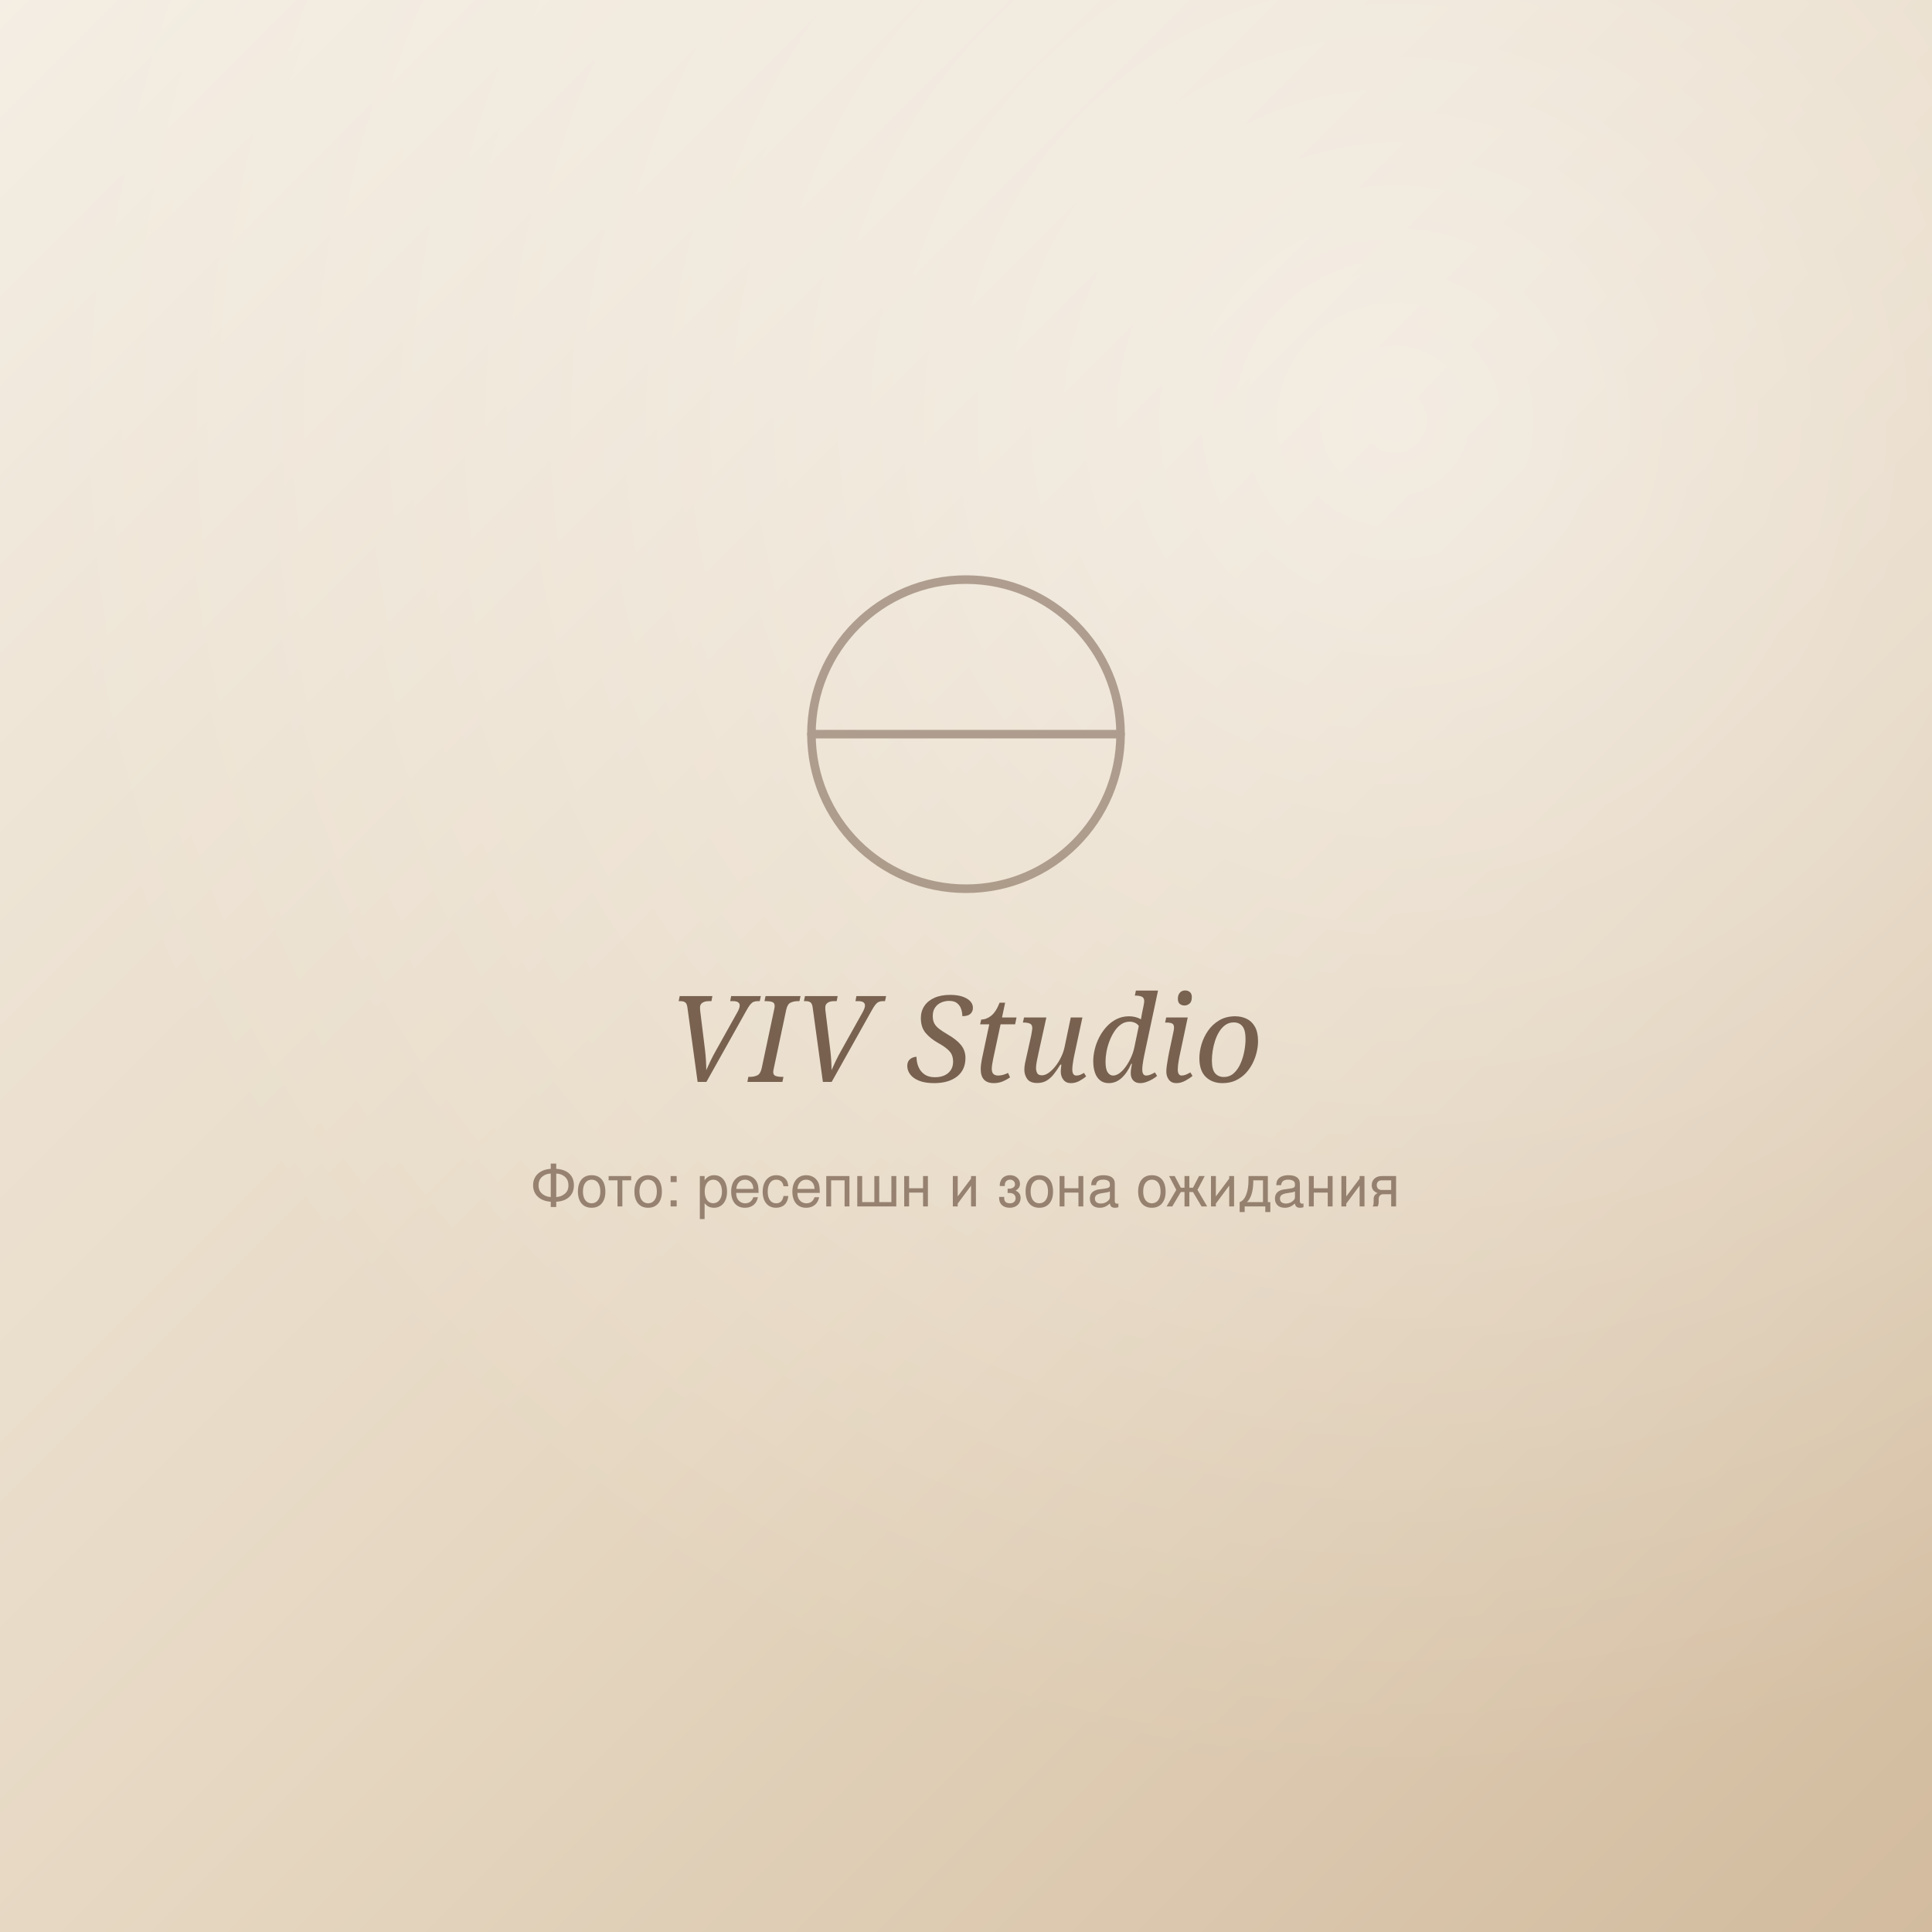
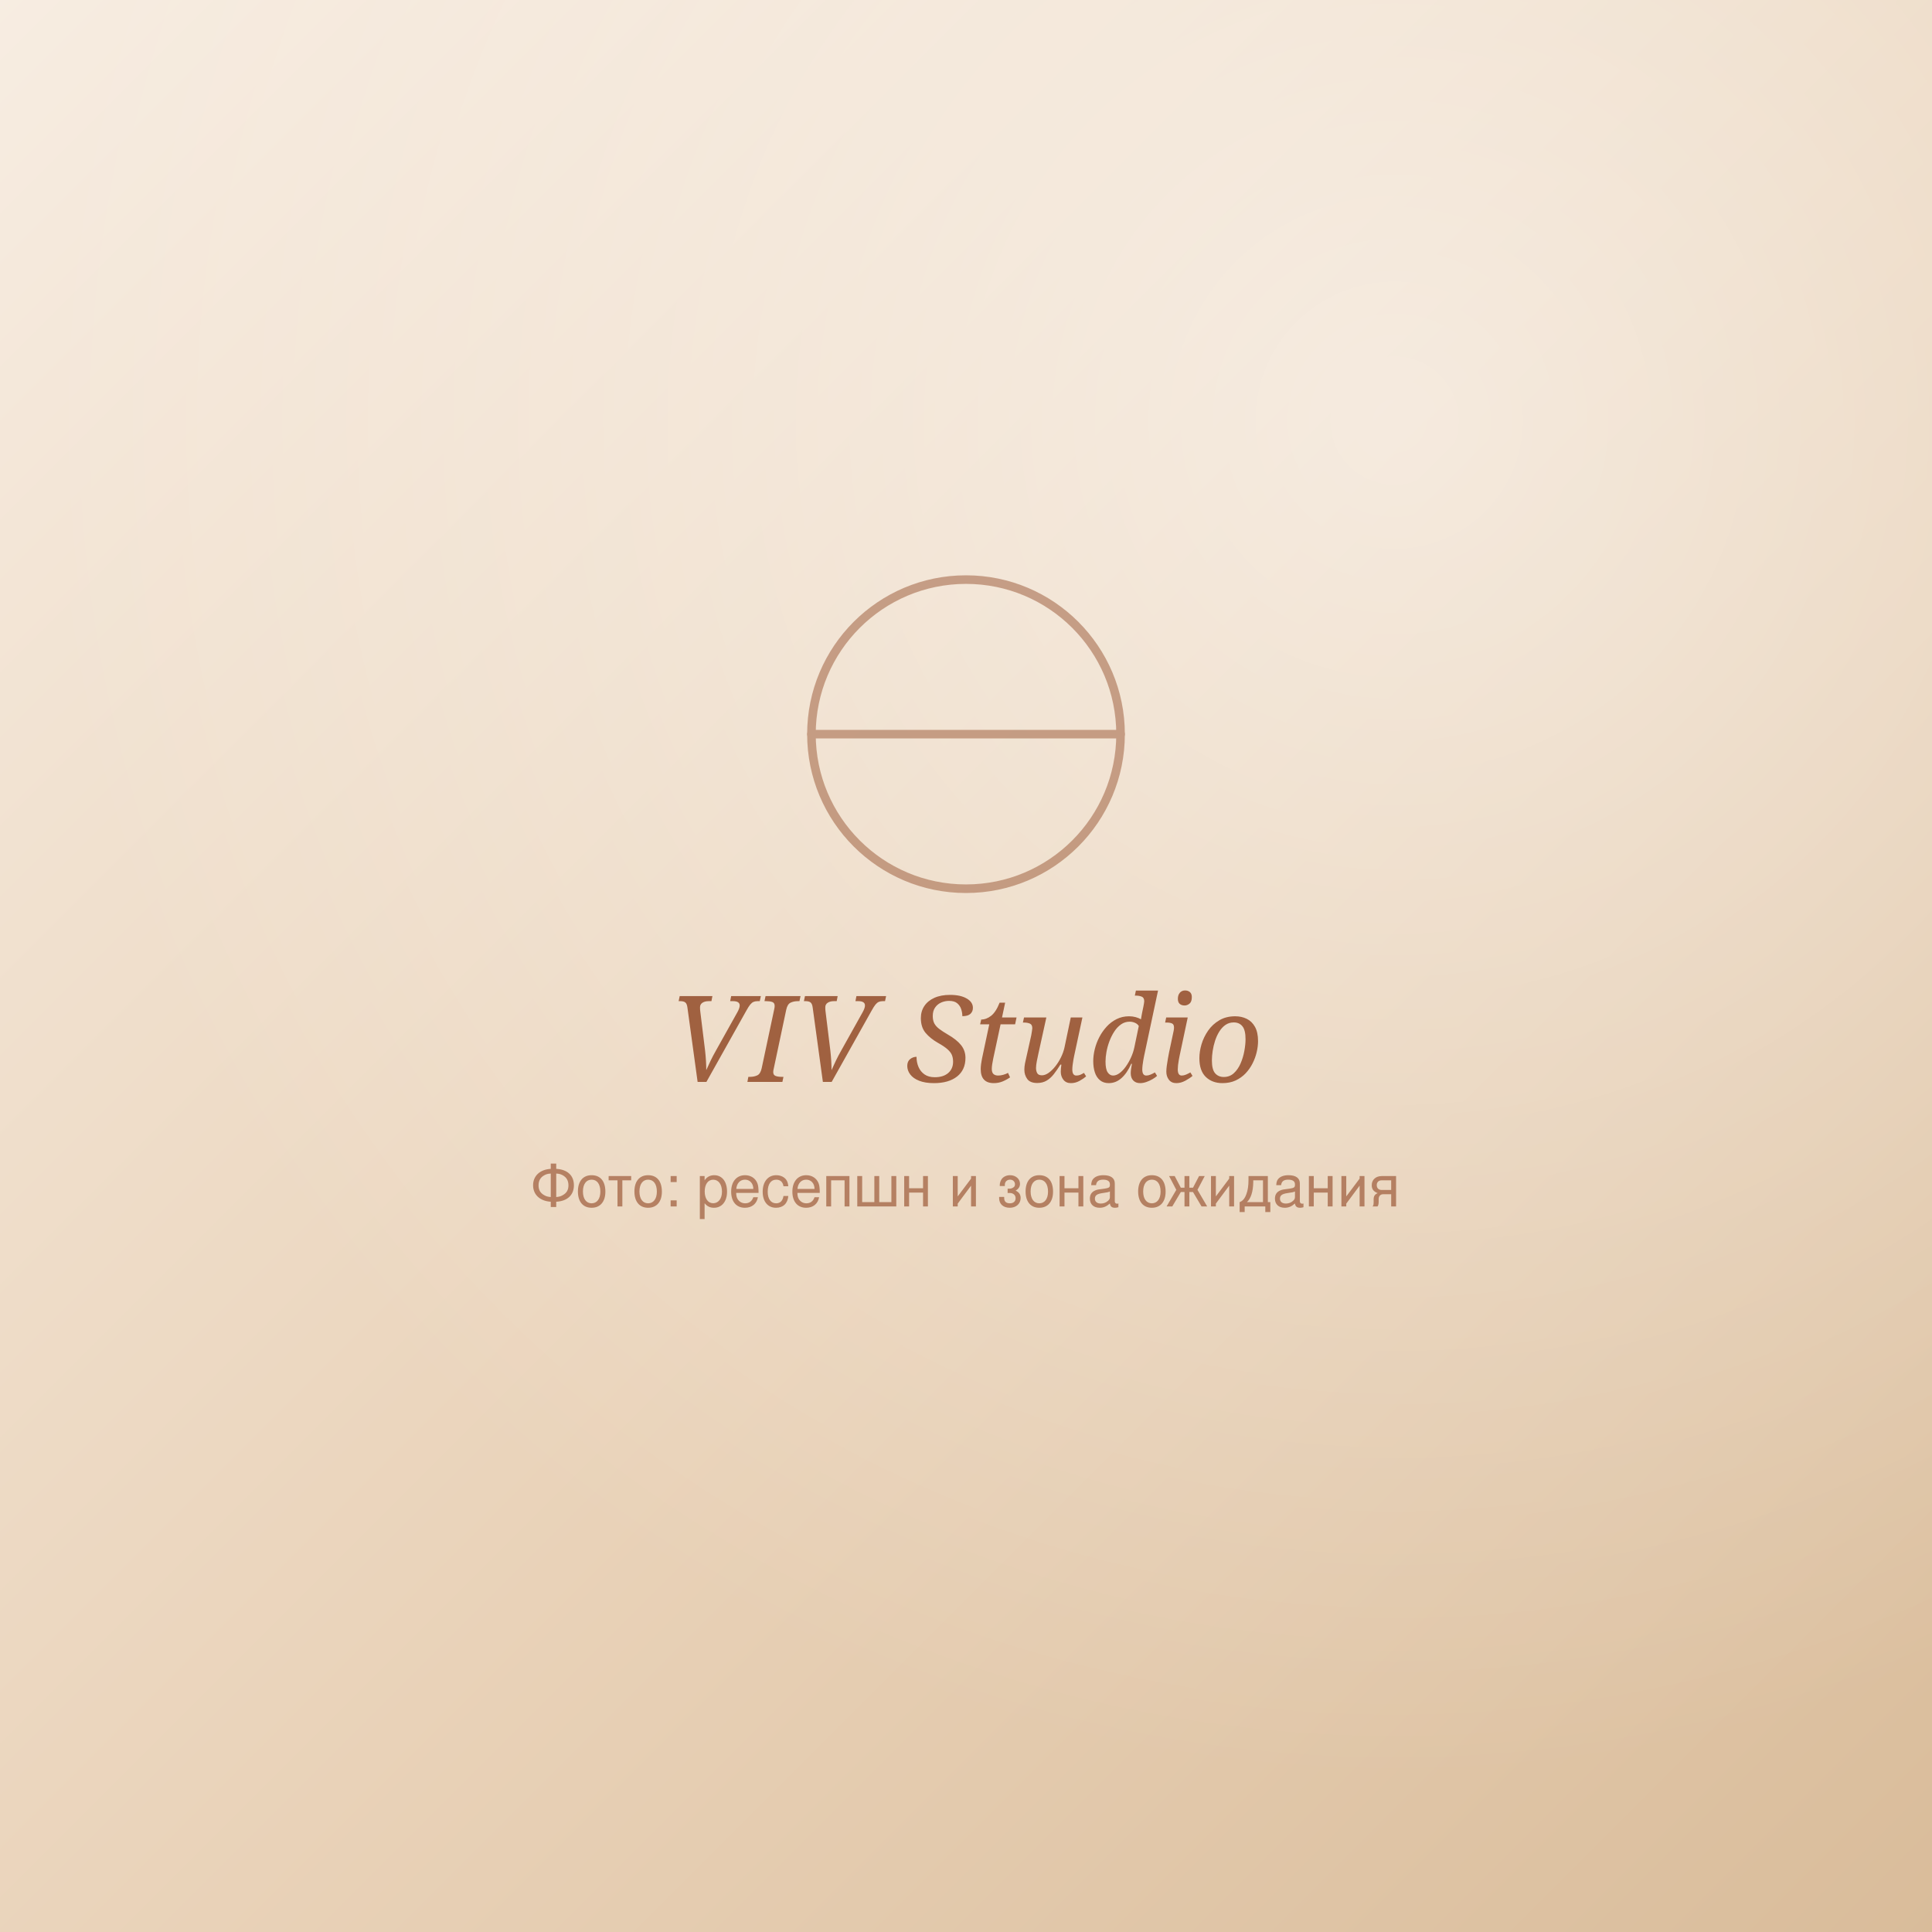
<svg xmlns="http://www.w3.org/2000/svg" viewBox="0 0 900 900" width="900" height="900" role="img">
  <defs>
    <linearGradient id="g" x1="0" y1="0" x2="1" y2="1">
-       <stop offset="0" stop-color="#F4EEE4" />
-       <stop offset=".55" stop-color="#E5D6C0" />
-       <stop offset="1" stop-color="#D2BB9E" />
+       <stop offset="0" stop-color="#F7EDE2" />
+       <stop offset=".55" stop-color="#E9D2B8" />
+       <stop offset="1" stop-color="#D9BC9A" />
    </linearGradient>
    <radialGradient id="s" cx=".72" cy=".22" r=".7">
      <stop offset="0" stop-color="#FFFFFF" stop-opacity=".5" />
      <stop offset="1" stop-color="#FFFFFF" stop-opacity="0" />
    </radialGradient>
  </defs>
  <rect width="900" height="900" fill="url(#g)" />
  <rect width="900" height="900" fill="url(#s)" />
-   <g opacity=".45" fill="none" stroke="#5F4533" stroke-width="4.0">
+   <g opacity=".45" fill="none" stroke="#8F4522" stroke-width="4.0">
    <circle cx="450.0" cy="342" r="72" />
    <path d="M378 342 l144 0" stroke-linecap="round" />
  </g>
-   <text x="50%" y="504" text-anchor="middle" font-family="Georgia,serif" font-style="italic" font-size="56" fill="#5F4533" opacity=".82">VIV Studio</text>
-   <text x="50%" y="562" text-anchor="middle" font-family="Helvetica,Arial,sans-serif" font-size="27" fill="#5F4533" opacity=".6">Фото: ресепшн и зона ожидания</text>
+   <text x="50%" y="504" text-anchor="middle" font-family="Georgia,serif" font-style="italic" font-size="56" fill="#8F4522" opacity=".82">VIV Studio</text>
+   <text x="50%" y="562" text-anchor="middle" font-family="Helvetica,Arial,sans-serif" font-size="27" fill="#8F4522" opacity=".6">Фото: ресепшн и зона ожидания</text>
</svg>
